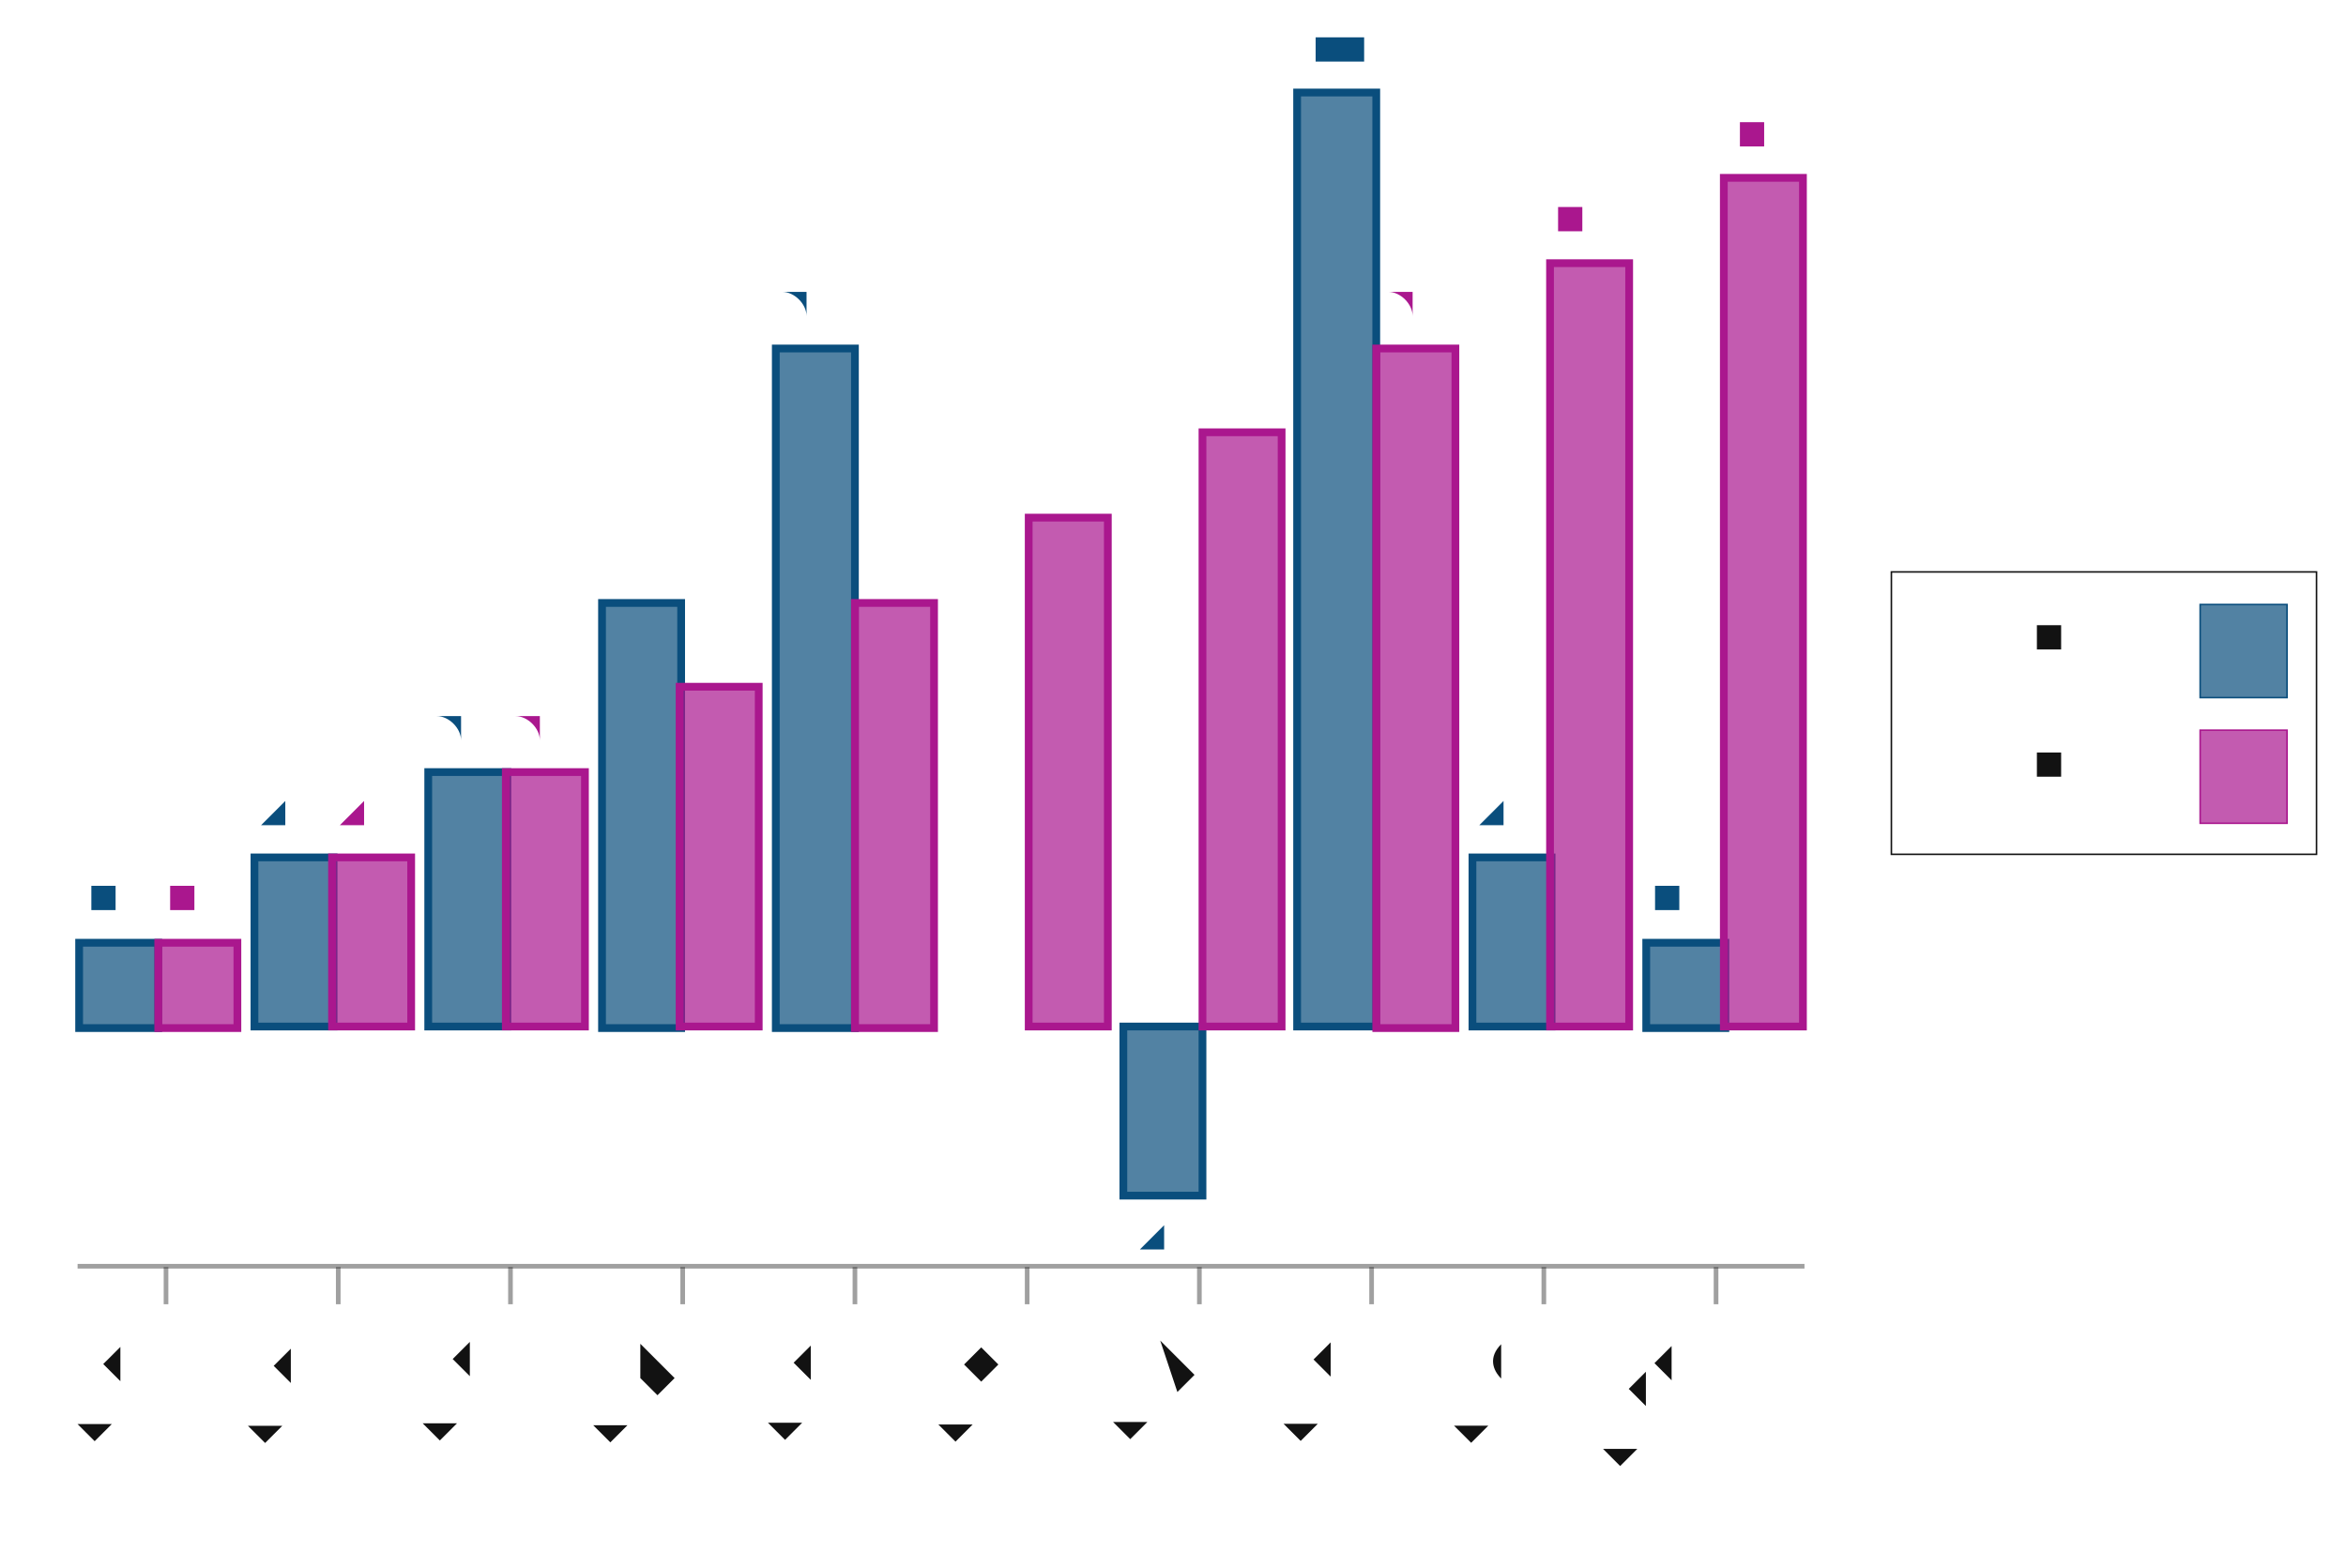
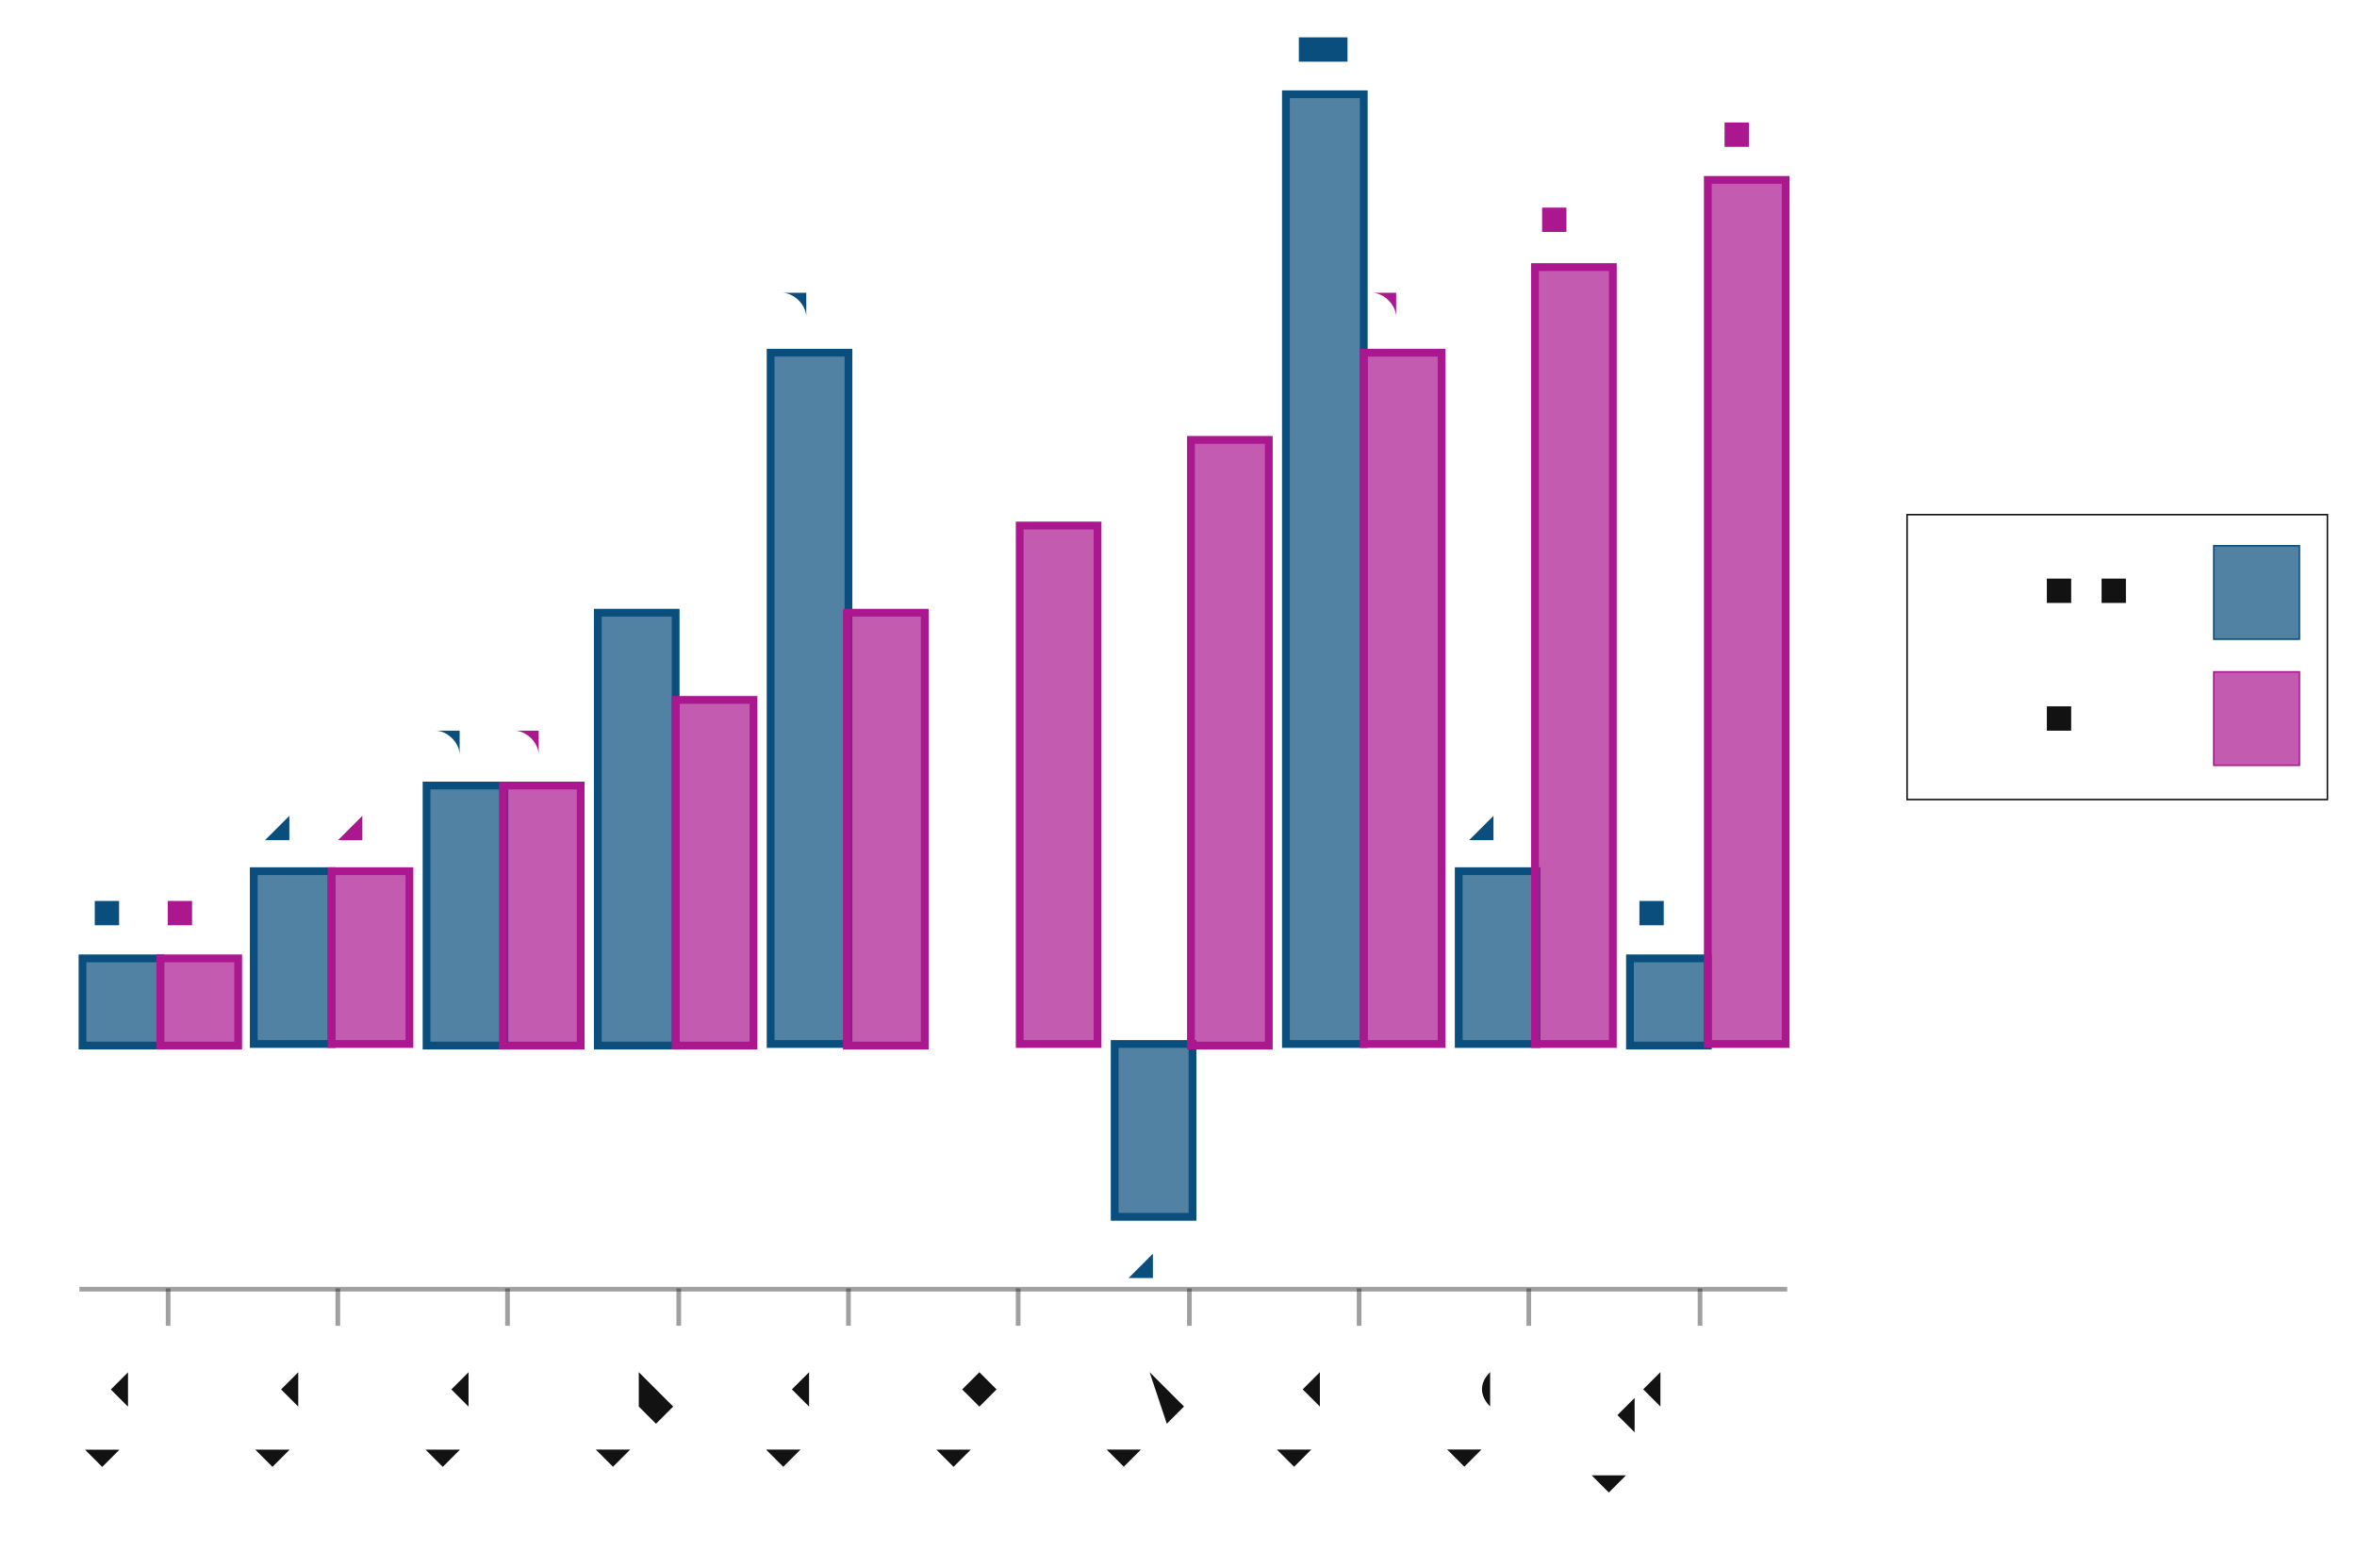
- <svg xmlns="http://www.w3.org/2000/svg" width="449" height="300" viewBox="-0.762 -0.5 1.512 1.009">
+ <svg xmlns="http://www.w3.org/2000/svg" width="451" height="300" viewBox="-0.764 -0.5 1.514 1.006">
  <style>svg {
  color-scheme: light dark;
}
{
  .canvas g, .title g, .axisbar g, .ticktext g, .tickglyph g, .ticklines g, .legendContent g text {
    fill: rgb(5%, 5%, 5%);
  }
  .ticklines g, .tickglyph g, .legendBorder g {
    stroke: rgb(5%, 5%, 5%);
  }
  .legendBorder g {
    fill: rgb(94%, 94%, 94%);
  }
}
@media (prefers-color-scheme:dark) {
  .canvas g, .title g, .axisbar g, .ticktext g, .tickglyph g, .ticklines g, .legendContent g text {
    fill: rgb(94%, 94%, 94%);
  }
  .ticklines g, .tickglyph g, .legendBorder g {
    stroke: rgb(94%, 94%, 94%);
  }
  .legendBorder g {
    fill: rgb(5%, 5%, 5%);
  }
}
svg { font-family: system-ui,-apple-system,"Segoe UI",Roboto,"Helvetica Neue",Arial,"Noto Sans","Liberation Sans",sans-serif,"Apple Color Emoji","Segoe UI Emoji","Segoe UI Symbol","Noto Color Emoji";
}

ticktext { font-family: SFMono-Regular,Menlo,Monaco,Consolas,"Liberation Mono","Courier New",monospace;
}

</style>
  <g class="chart">
    <g class="barchart">
      <g stroke-width="0.005" stroke="rgb(2%, 29%, 48%)" stroke-opacity="1.0" fill="rgb(2%, 29%, 48%)" fill-opacity="0.7">
-         <rect width="0.051" height="0.055" x="-0.711" y="0.107" />
-         <rect width="0.051" height="0.109" x="-0.598" y="0.052" />
-         <rect width="0.051" height="0.164" x="-0.486" y="-0.003" />
-         <rect width="0.051" height="0.274" x="-0.374" y="-0.112" />
-         <rect width="0.051" height="0.438" x="-0.262" y="-0.276" />
-         <rect width="0.051" height="0" x="-0.15" y="0.161" />
-         <rect width="0.051" height="0.109" x="-0.038" y="0.161" />
-         <rect width="0.051" height="0.602" x="0.074" y="-0.441" />
-         <rect width="0.051" height="0.109" x="0.187" y="0.052" />
-         <rect width="0.051" height="0.055" x="0.299" y="0.107" />
+         <rect width="0.05" height="0.056" x="-0.711" y="0.115" />
+         <rect width="0.05" height="0.111" x="-0.601" y="0.059" />
+         <rect width="0.05" height="0.167" x="-0.49" y="0.004" />
+         <rect width="0.05" height="0.278" x="-0.38" y="-0.107" />
+         <rect width="0.05" height="0.444" x="-0.269" y="-0.274" />
+         <rect width="0.05" height="0" x="-0.159" y="0.17" />
+         <rect width="0.05" height="0.111" x="-0.048" y="0.17" />
+         <rect width="0.05" height="0.61" x="0.062" y="-0.44" />
+         <rect width="0.05" height="0.111" x="0.173" y="0.059" />
+         <rect width="0.05" height="0.056" x="0.283" y="0.115" />
      </g>
      <g stroke-width="0.005" stroke="rgb(66%, 7%, 55%)" stroke-opacity="1.0" fill="rgb(66%, 7%, 55%)" fill-opacity="0.7">
-         <rect width="0.051" height="0.055" x="-0.66" y="0.107" />
-         <rect width="0.051" height="0.109" x="-0.548" y="0.052" />
-         <rect width="0.051" height="0.164" x="-0.436" y="-0.003" />
-         <rect width="0.051" height="0.219" x="-0.324" y="-0.058" />
-         <rect width="0.051" height="0.274" x="-0.211" y="-0.112" />
-         <rect width="0.051" height="0.328" x="-0.099" y="-0.167" />
-         <rect width="0.051" height="0.383" x="0.013" y="-0.222" />
-         <rect width="0.051" height="0.438" x="0.125" y="-0.276" />
-         <rect width="0.051" height="0.492" x="0.237" y="-0.331" />
-         <rect width="0.051" height="0.547" x="0.349" y="-0.386" />
+         <rect width="0.05" height="0.056" x="-0.661" y="0.115" />
+         <rect width="0.05" height="0.111" x="-0.551" y="0.059" />
+         <rect width="0.05" height="0.167" x="-0.441" y="0.004" />
+         <rect width="0.05" height="0.222" x="-0.33" y="-0.051" />
+         <rect width="0.05" height="0.278" x="-0.22" y="-0.107" />
+         <rect width="0.05" height="0.333" x="-0.109" y="-0.163" />
+         <rect width="0.05" height="0.389" x="0.001" y="-0.218" />
+         <rect width="0.05" height="0.444" x="0.112" y="-0.274" />
+         <rect width="0.05" height="0.499" x="0.222" y="-0.329" />
+         <rect width="0.05" height="0.555" x="0.333" y="-0.385" />
      </g>
      <g stroke-width="0.0" stroke="none" fill="rgb(2%, 29%, 48%)" fill-opacity="1.0" font-size="0.027" text-anchor="middle">
-         <text x="-0.685" y="0.085">1.0</text>
-         <text x="-0.573" y="0.031">2.0</text>
-         <text x="-0.461" y="-0.024">3.0</text>
-         <text x="-0.349" y="-0.134">5.0</text>
-         <text x="-0.237" y="-0.298">8.0</text>
-         <text x="-0.125" y="0.14">0.0</text>
-         <text x="-0.012" y="0.306">-2.0</text>
-         <text x="0.1" y="-0.462">11</text>
-         <text x="0.212" y="0.031">2.0</text>
-         <text x="0.324" y="0.085">1.0</text>
+         <text x="-0.686" y="0.093">1.0</text>
+         <text x="-0.576" y="0.038">2.0</text>
+         <text x="-0.465" y="-0.018">3.0</text>
+         <text x="-0.355" y="-0.129">5.0</text>
+         <text x="-0.244" y="-0.295">8.0</text>
+         <text x="-0.134" y="0.149">0.0</text>
+         <text x="-0.024" y="0.318">-2.0</text>
+         <text x="0.087" y="-0.462">11</text>
+         <text x="0.197" y="0.038">2.0</text>
+         <text x="0.308" y="0.093">1.0</text>
      </g>
      <g stroke-width="0.0" stroke="none" fill="rgb(66%, 7%, 55%)" fill-opacity="1.0" font-size="0.027" text-anchor="middle">
-         <text x="-0.635" y="0.085">1.0</text>
-         <text x="-0.523" y="0.031">2.0</text>
-         <text x="-0.41" y="-0.024">3.0</text>
-         <text x="-0.298" y="-0.079">4.0</text>
-         <text x="-0.186" y="-0.134">5.0</text>
-         <text x="-0.074" y="-0.188">6.0</text>
-         <text x="0.038" y="-0.243">7.0</text>
-         <text x="0.15" y="-0.298">8.0</text>
-         <text x="0.262" y="-0.352">9.0</text>
-         <text x="0.374" y="-0.407">10</text>
+         <text x="-0.636" y="0.093">1.0</text>
+         <text x="-0.526" y="0.038">2.0</text>
+         <text x="-0.416" y="-0.018">3.0</text>
+         <text x="-0.305" y="-0.073">4.0</text>
+         <text x="-0.195" y="-0.129">5.0</text>
+         <text x="-0.084" y="-0.184">6.0</text>
+         <text x="0.026" y="-0.24">7.0</text>
+         <text x="0.137" y="-0.295">8.0</text>
+         <text x="0.247" y="-0.351">9.0</text>
+         <text x="0.358" y="-0.406">10</text>
      </g>
    </g>
  </g>
  <g class="hud">
    <g class="axis">
      <g class="axisbar">
        <g stroke-width="0" stroke="rgb(0%, 0%, 0%)" stroke-opacity="0" fill="rgb(5%, 5%, 5%)" fill-opacity="0.4">
-           <rect width="1.113" height="0.003" x="-0.712" y="0.314" />
+           <rect width="1.097" height="0.003" x="-0.713" y="0.326" />
        </g>
      </g>
      <g class="ticks">
        <g class="tickglyph">
          <g stroke-width="0.003" stroke="rgb(5%, 5%, 5%)" stroke-opacity="0.4" fill="rgb(5%, 5%, 5%)" fill-opacity="0.4">
-             <polyline points="-0.655,0.34 -0.655,0.316" />
-             <polyline points="-0.544,0.34 -0.544,0.316" />
-             <polyline points="-0.433,0.34 -0.433,0.316" />
-             <polyline points="-0.322,0.34 -0.322,0.316" />
-             <polyline points="-0.211,0.34 -0.211,0.316" />
-             <polyline points="-0.1,0.34 -0.1,0.316" />
-             <polyline points="0.011,0.34 0.011,0.316" />
-             <polyline points="0.122,0.34 0.122,0.316" />
-             <polyline points="0.233,0.34 0.233,0.316" />
-             <polyline points="0.344,0.34 0.344,0.316" />
+             <polyline points="-0.656,0.351 -0.656,0.327" />
+             <polyline points="-0.547,0.351 -0.547,0.327" />
+             <polyline points="-0.438,0.351 -0.438,0.327" />
+             <polyline points="-0.328,0.351 -0.328,0.327" />
+             <polyline points="-0.219,0.351 -0.219,0.327" />
+             <polyline points="-0.11,0.351 -0.11,0.327" />
+             <polyline points="-0,0.351 -0,0.327" />
+             <polyline points="0.109,0.351 0.109,0.327" />
+             <polyline points="0.218,0.351 0.218,0.327" />
+             <polyline points="0.328,0.351 0.328,0.327" />
          </g>
        </g>
        <g class="ticktext">
          <g stroke-width="0.0" stroke="none" fill="rgb(5%, 5%, 5%)" fill-opacity="1.0" font-size="0.04" text-anchor="end">
-             <text x="-0.655" y="0.384" transform="rotate(-45.0, -0.655, 0.3841)">row 1</text>
-             <text x="-0.544" y="0.384" transform="rotate(-45.0, -0.544, 0.3841)">row 2</text>
-             <text x="-0.433" y="0.384" transform="rotate(-45.0, -0.433, 0.3841)">row 3</text>
-             <text x="-0.322" y="0.384" transform="rotate(-45.0, -0.3219, 0.3841)">row 4</text>
-             <text x="-0.211" y="0.384" transform="rotate(-45.0, -0.2109, 0.3841)">row 5</text>
-             <text x="-0.1" y="0.384" transform="rotate(-45.0, -0.0999, 0.3841)">row 6</text>
-             <text x="0.011" y="0.384" transform="rotate(-45.0, 0.0111, 0.3841)">row 7</text>
-             <text x="0.122" y="0.384" transform="rotate(-45.0, 0.1221, 0.3841)">row 8</text>
-             <text x="0.233" y="0.384" transform="rotate(-45.0, 0.2332, 0.3841)">row 9</text>
-             <text x="0.344" y="0.384" transform="rotate(-45.0, 0.3442, 0.3841)">row 10</text>
+             <text x="-0.656" y="0.395" transform="rotate(-45.0, -0.6564, 0.3954)">row 1</text>
+             <text x="-0.547" y="0.395" transform="rotate(-45.0, -0.5471, 0.3954)">row 2</text>
+             <text x="-0.438" y="0.395" transform="rotate(-45.0, -0.4377, 0.3954)">row 3</text>
+             <text x="-0.328" y="0.395" transform="rotate(-45.0, -0.3284, 0.3954)">row 4</text>
+             <text x="-0.219" y="0.395" transform="rotate(-45.0, -0.219, 0.3954)">row 5</text>
+             <text x="-0.11" y="0.395" transform="rotate(-45.0, -0.1096, 0.3954)">row 6</text>
+             <text x="-0" y="0.395" transform="rotate(-45.0, -0.0003, 0.3954)">row 7</text>
+             <text x="0.109" y="0.395" transform="rotate(-45.0, 0.1091, 0.3954)">row 8</text>
+             <text x="0.218" y="0.395" transform="rotate(-45.0, 0.2184, 0.3954)">row 9</text>
+             <text x="0.328" y="0.395" transform="rotate(-45.0, 0.3278, 0.3954)">row 10</text>
          </g>
        </g>
      </g>
    </g>
    <g class="legend">
      <g class="padding" />
      <g class="padding" />
      <g class="frame">
        <g stroke-width="0.001" stroke="rgb(5%, 5%, 5%)" stroke-opacity="1.0" fill="rgb(5%, 5%, 5%)" fill-opacity="0">
-           <rect width="0.274" height="0.182" x="0.457" y="-0.132" />
+           <rect width="0.27" height="0.183" x="0.461" y="-0.17" />
        </g>
      </g>
      <g class="legendContent">
-         <g stroke-width="0.0" stroke="none" fill="rgb(5%, 5%, 5%)" fill-opacity="1.0" font-size="0.03" text-anchor="start">
-           <text x="0.476" y="0">column 2</text>
+         <g stroke-width="0.001" stroke="rgb(66%, 7%, 55%)" stroke-opacity="1.0" fill="rgb(66%, 7%, 55%)" fill-opacity="0.7">
+           <rect width="0.055" height="0.06" x="0.658" y="-0.069" />
        </g>
-         <g stroke-width="0.001" stroke="rgb(66%, 7%, 55%)" stroke-opacity="1.0" fill="rgb(66%, 7%, 55%)" fill-opacity="0.7">
-           <rect width="0.056" height="0.06" x="0.656" y="-0.03" />
-         </g>
-         <g stroke-width="0.0" stroke="none" fill="rgb(5%, 5%, 5%)" fill-opacity="1.0" font-size="0.03" text-anchor="start">
-           <text x="0.476" y="-0.081">column 1</text>
+         <g stroke-width="0.0" stroke="none" fill="rgb(5%, 5%, 5%)" fill-opacity="1.0" font-size="0.029" text-anchor="start">
+           <text x="0.48" y="-0.03">column 2</text>
        </g>
        <g stroke-width="0.001" stroke="rgb(2%, 29%, 48%)" stroke-opacity="1.0" fill="rgb(2%, 29%, 48%)" fill-opacity="0.7">
-           <rect width="0.056" height="0.06" x="0.656" y="-0.111" />
+           <rect width="0.055" height="0.06" x="0.658" y="-0.15" />
+         </g>
+         <g stroke-width="0.0" stroke="none" fill="rgb(5%, 5%, 5%)" fill-opacity="1.0" font-size="0.029" text-anchor="start">
+           <text x="0.48" y="-0.112">column 1</text>
        </g>
      </g>
    </g>
    <g class="frame">
      <g stroke-width="0" stroke="rgb(0%, 0%, 0%)" stroke-opacity="0" fill="rgb(100%, 100%, 100%)" fill-opacity="0.02">
        <rect width="1.5" height="1.0" x="-0.75" y="-0.5" />
      </g>
    </g>
  </g>
</svg>
